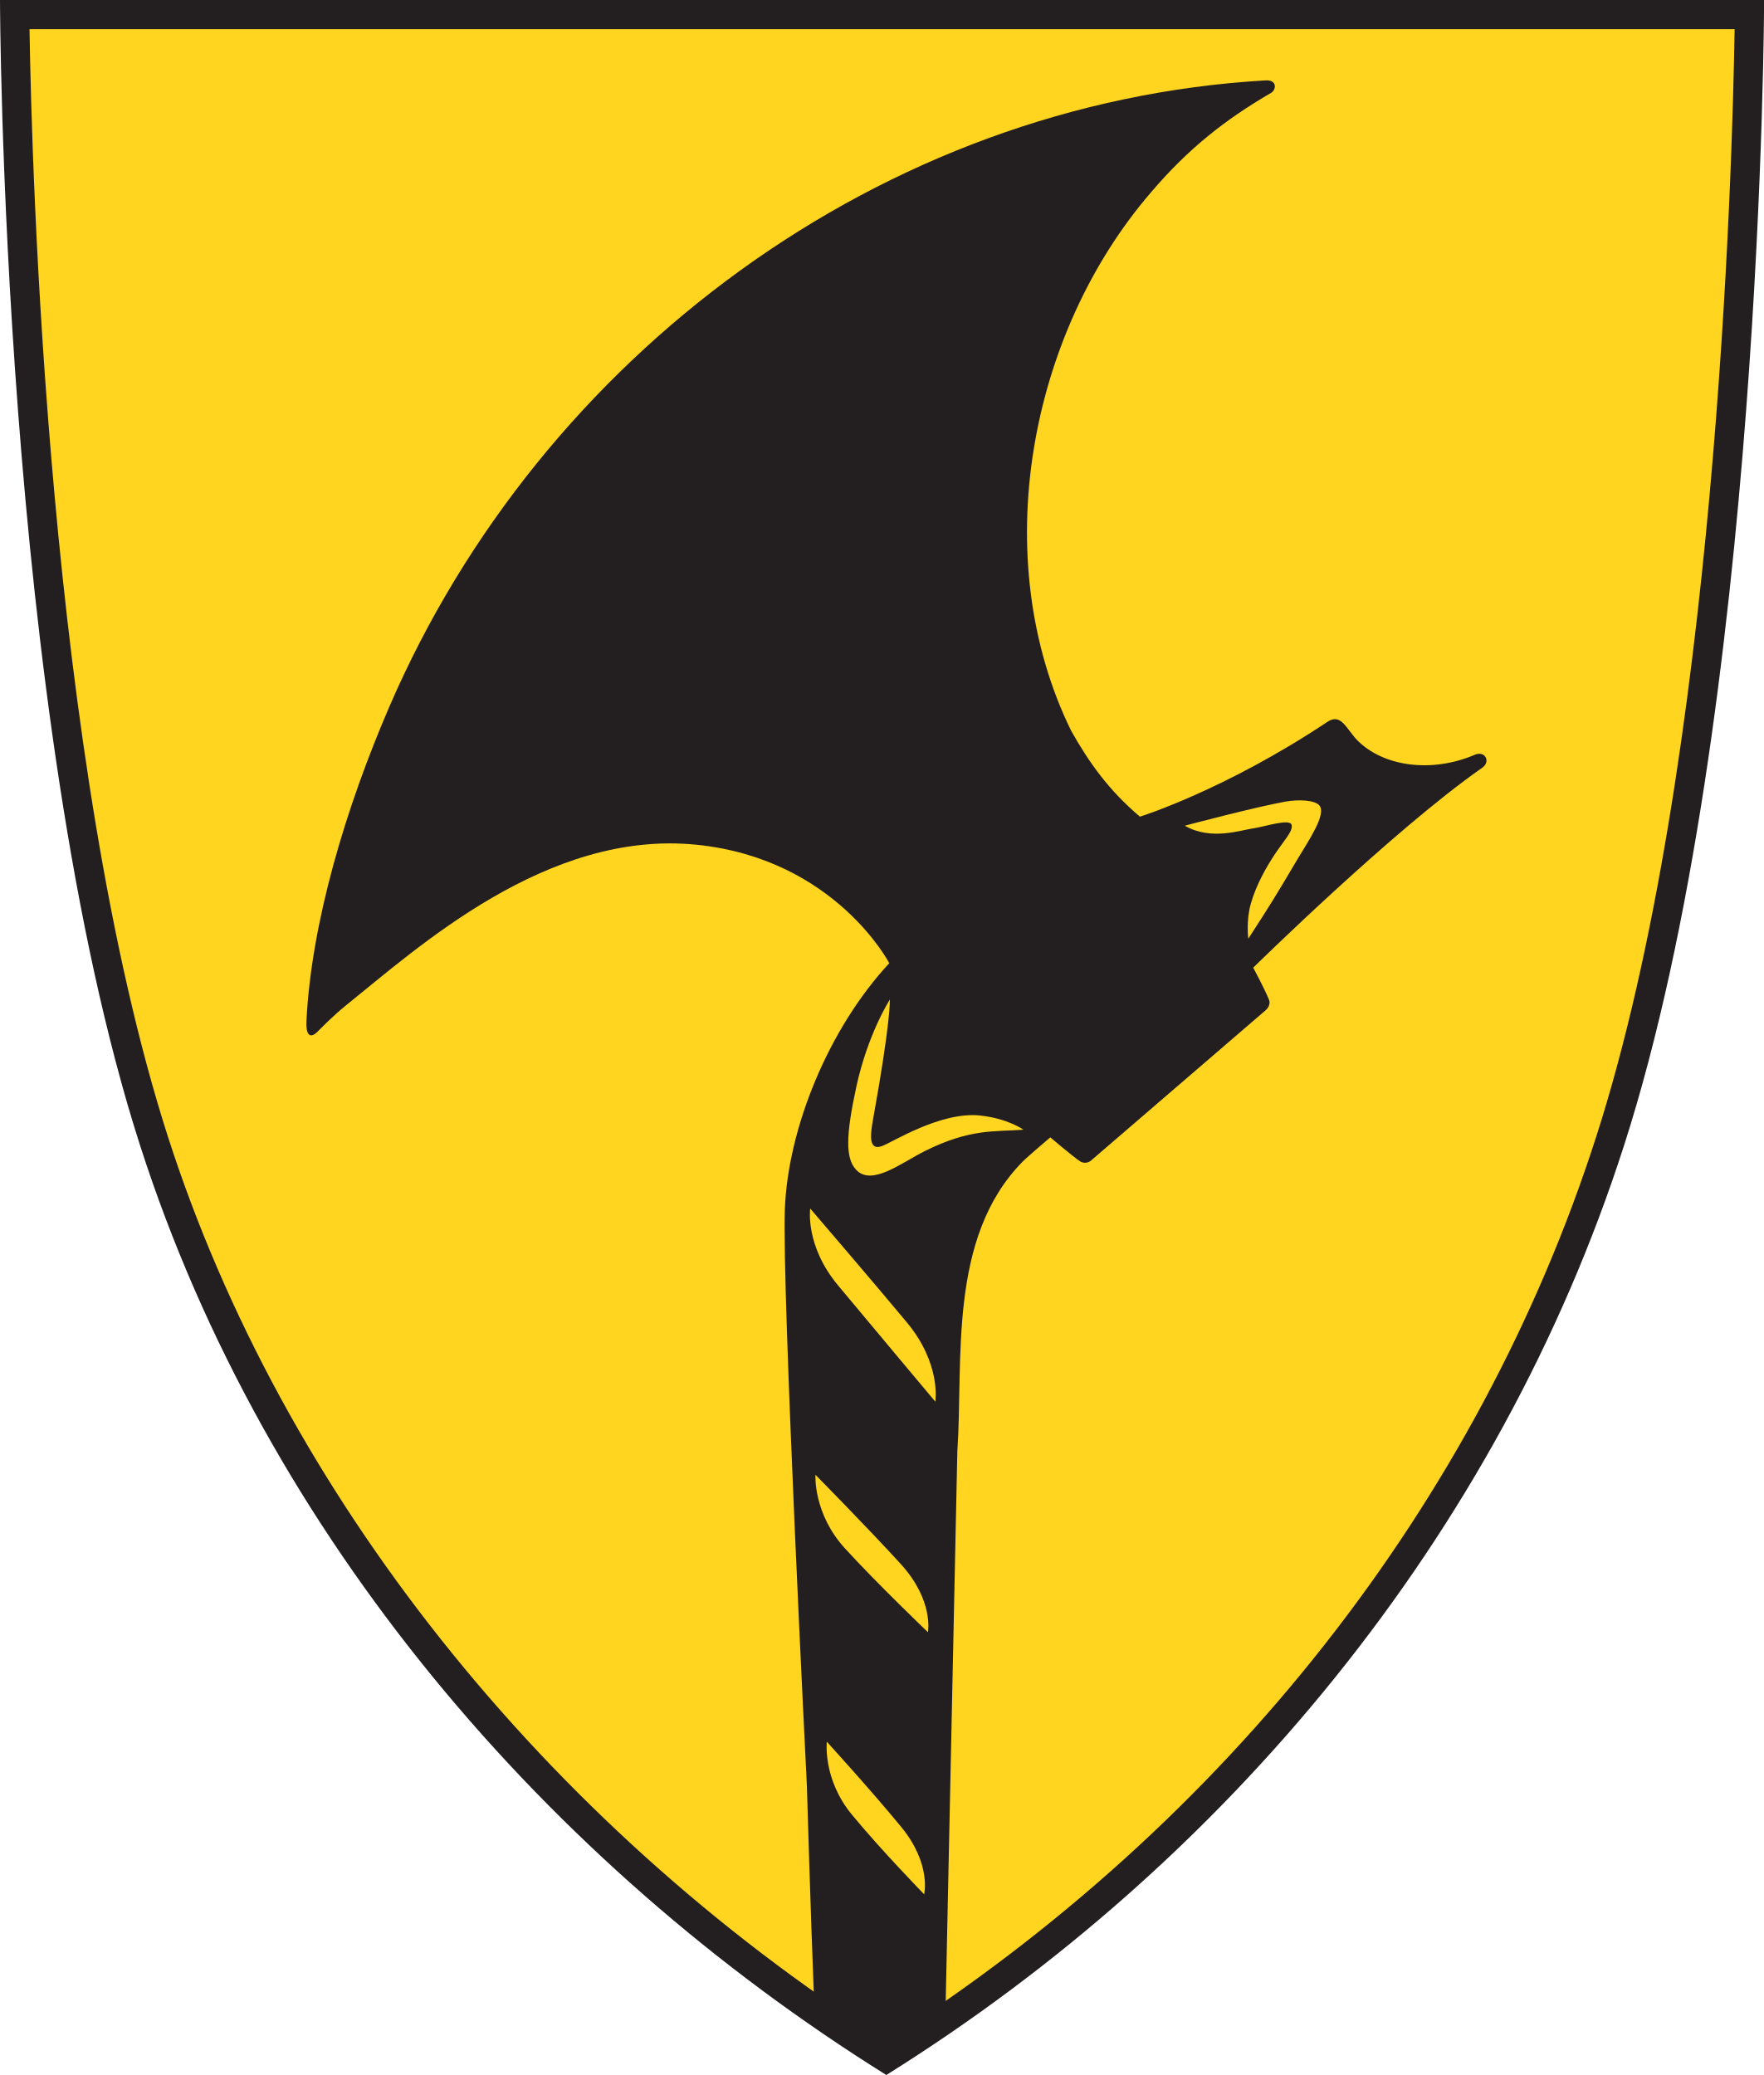
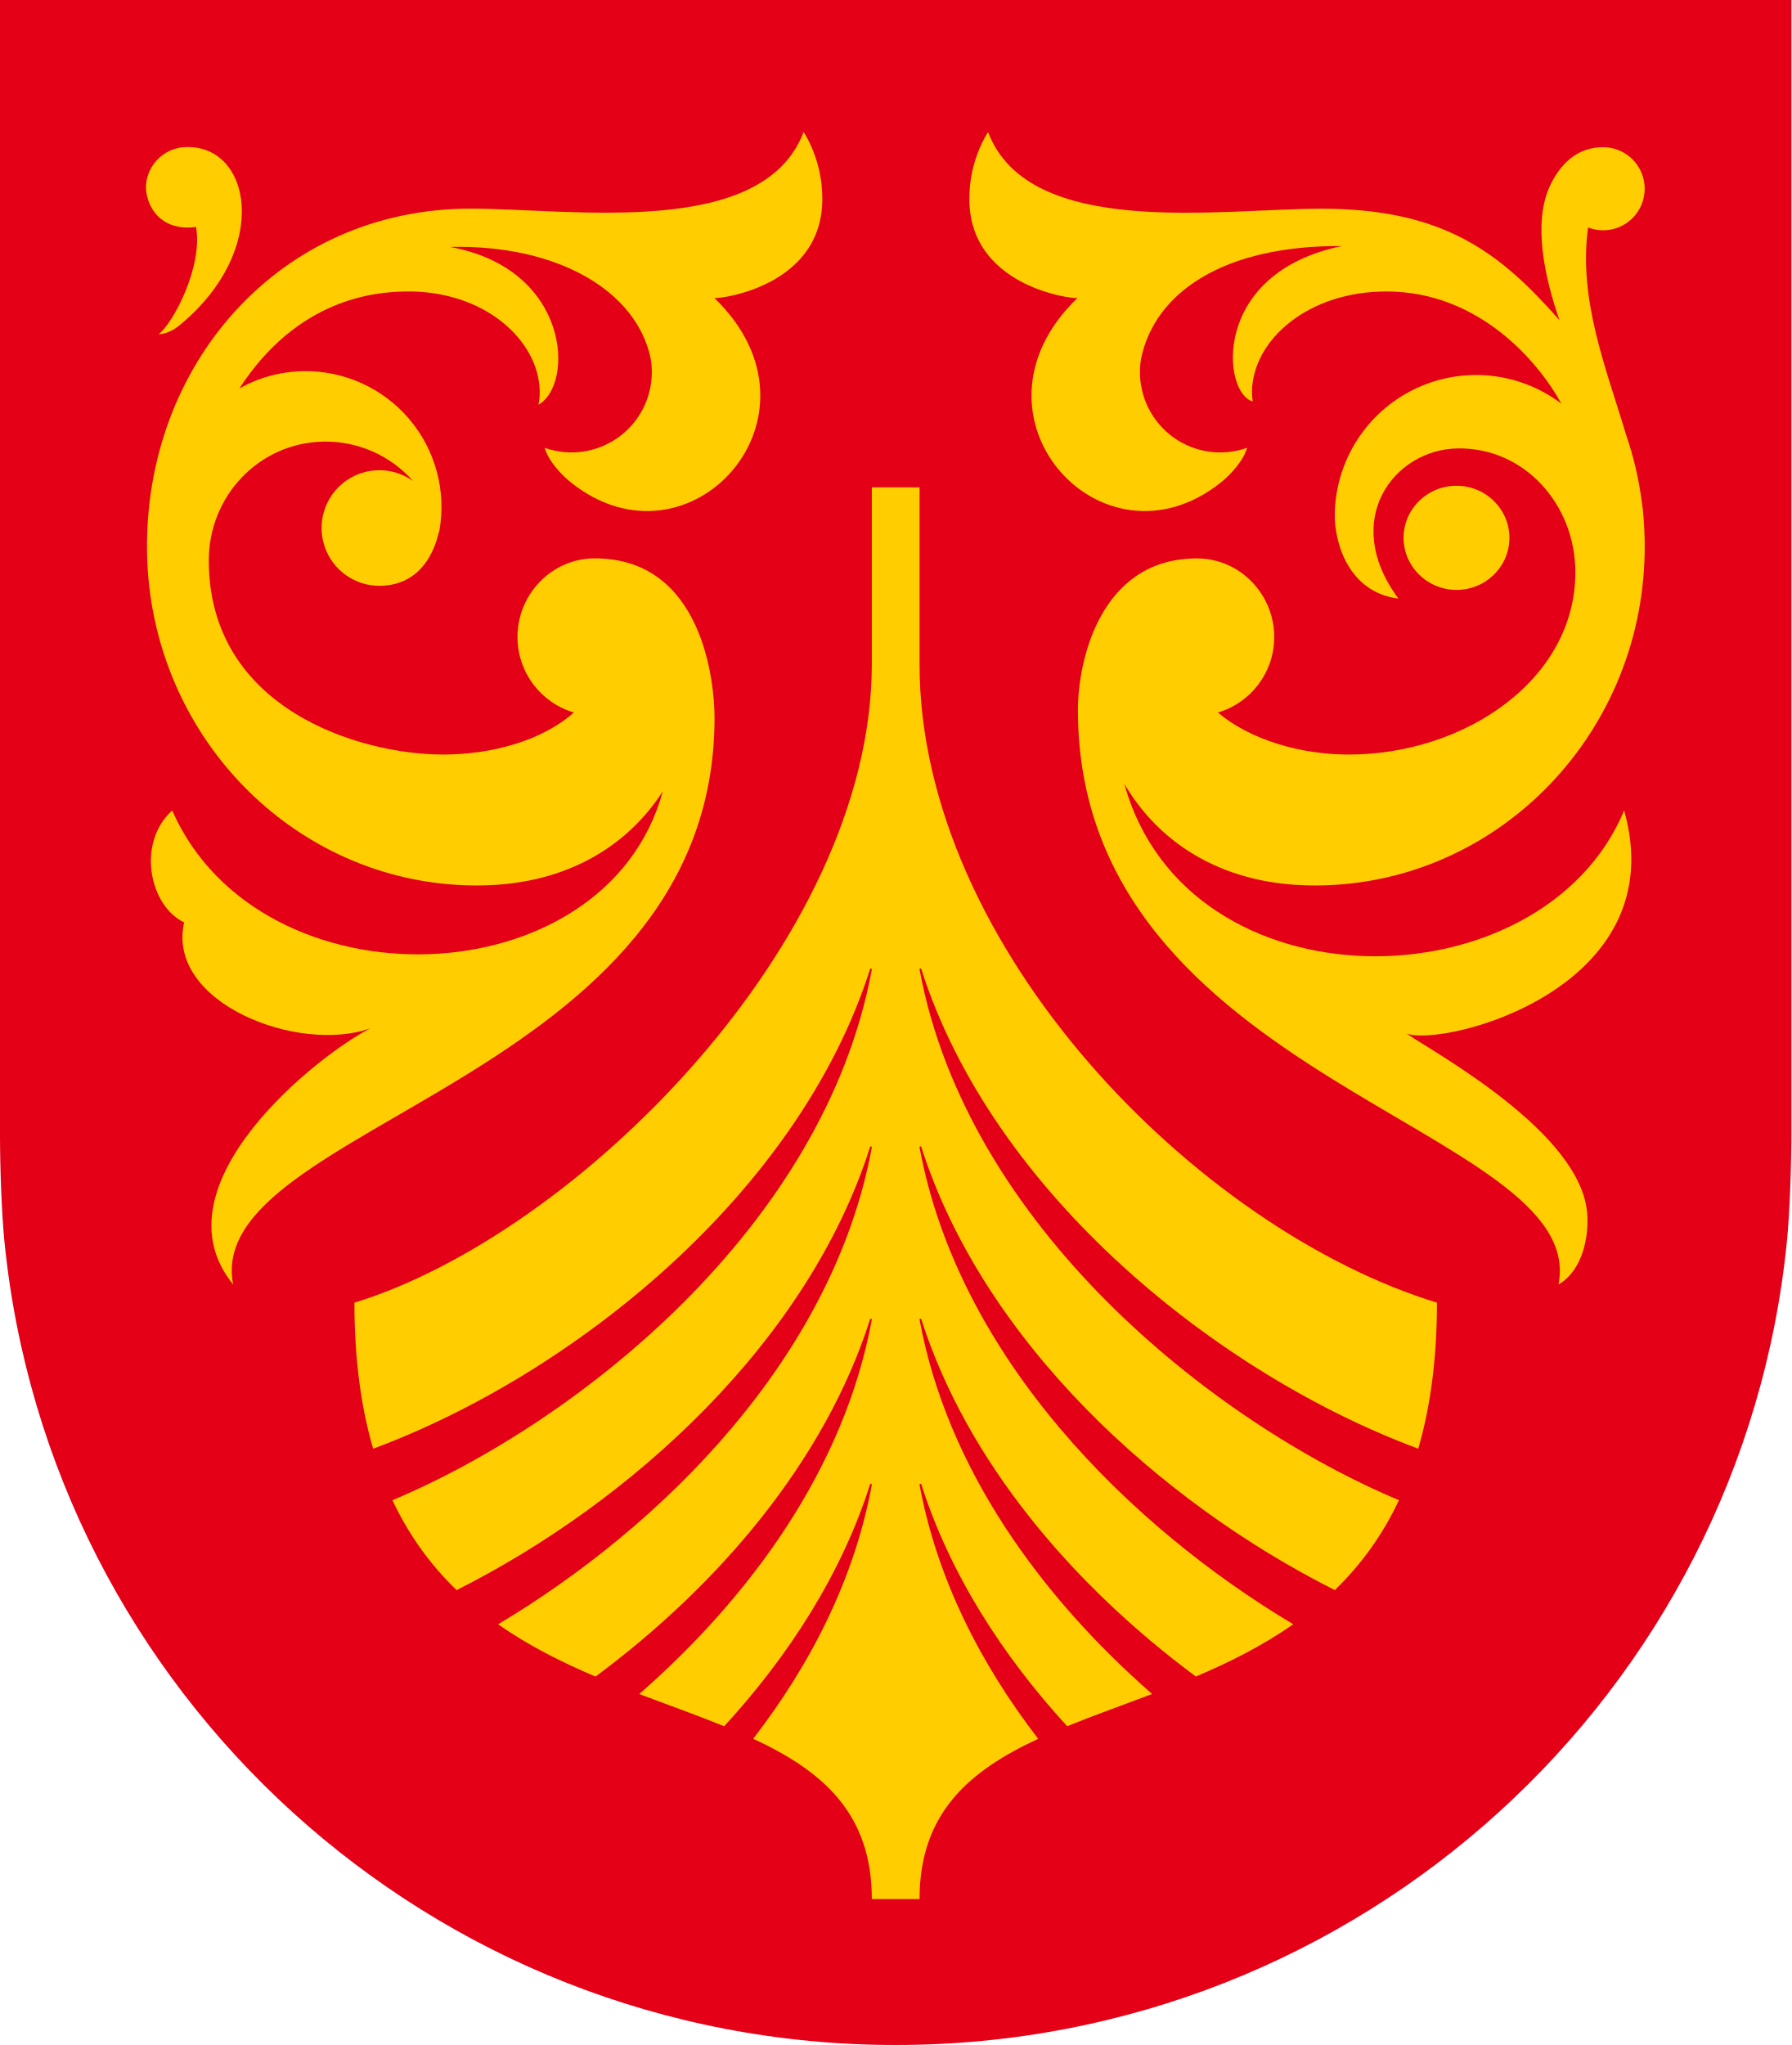
- <svg xmlns="http://www.w3.org/2000/svg" width="100%" height="100%" viewBox="0 0 68 80" version="1.1" xml:space="preserve" style="fill-rule:evenodd;clip-rule:evenodd;stroke-linejoin:round;stroke-miterlimit:1.414;">
-   <g id="Isolation Mode">
-     <g>
-       <clipPath id="_clip1">
-         <rect x="0" y="0" width="68.004" height="80" />
-       </clipPath>
-       <g clip-path="url(#_clip1)">
-         <path d="M0,0c0,0 0.053,27.521 5.4,44.162c4.848,15.089 15.728,27.696 28.766,35.838c13.039,-8.142 23.59,-20.749 28.439,-35.838c5.346,-16.641 5.399,-44.162 5.399,-44.162l-68.004,0Z" style="fill:#231f20;fill-rule:nonzero;" />
-         <path d="M34.167,78.668c-13.201,-8.429 -23.275,-21.096 -27.695,-34.849c-4.626,-14.395 -5.251,-37.366 -5.334,-42.694l65.729,0c-0.083,5.329 -0.709,28.303 -5.333,42.694c-4.537,14.118 -14.241,26.469 -27.367,34.849" style="fill:#ffd51f;fill-rule:nonzero;" />
-         <path d="M12.243,39.773c0.112,-0.113 0.613,-0.625 1.074,-0.995c2.81,-2.258 7.784,-6.804 13.553,-6.208c5.324,0.551 7.41,4.565 7.41,4.565c-2.354,2.536 -3.908,6.377 -4.025,9.486c-0.117,3.11 0.849,22.222 0.849,22.222c0,0 0.148,5.056 0.268,8.007c0.917,0.65 1.845,1.283 2.795,1.891c0.775,-0.496 1.537,-1.008 2.288,-1.53l0.449,-21.243c0.237,-3.529 -0.373,-8.24 2.511,-11.176c0.193,-0.197 1.072,-0.942 1.072,-0.942c0,0 0.882,0.75 1.149,0.924c0.133,0.085 0.306,0.07 0.425,-0.033l6.73,-5.793c0.117,-0.102 0.186,-0.266 0.126,-0.409c-0.219,-0.517 -0.607,-1.231 -0.607,-1.231c0,0 5.422,-5.335 8.83,-7.709c0.332,-0.23 0.114,-0.673 -0.291,-0.499c-1.66,0.71 -3.509,0.457 -4.512,-0.545c-0.432,-0.433 -0.632,-1.082 -1.163,-0.727c-3.966,2.641 -7.232,3.658 -7.232,3.658c-1.207,-1.026 -1.954,-2.079 -2.647,-3.305c-3.262,-6.653 -1.631,-15.31 3.075,-20.766c1.441,-1.694 2.876,-2.814 4.626,-3.833c0.21,-0.122 0.242,-0.509 -0.208,-0.483c-14.786,0.856 -27.929,10.615 -33.776,24.139c-1.692,3.916 -3.016,8.358 -3.2,12.144c-0.021,0.418 0.09,0.732 0.431,0.391" style="fill:#231f20;fill-rule:nonzero;" />
-         <path d="M49.549,30.906c0.515,-0.091 1.113,-0.061 1.302,0.137c0.31,0.326 -0.415,1.377 -0.805,2.033c-0.927,1.56 -1.002,1.689 -1.926,3.115c0,0 -0.092,-0.687 0.098,-1.353c0.212,-0.744 0.615,-1.432 0.905,-1.873c0.356,-0.542 0.728,-0.914 0.668,-1.161c-0.065,-0.263 -1.082,0.081 -1.492,0.135c-0.465,0.063 -1.625,0.479 -2.626,-0.105c0,0 2.71,-0.72 3.876,-0.928" style="fill:#ffd51f;fill-rule:nonzero;" />
-         <path d="M34.003,44.185c0.397,-0.145 2.263,-1.34 3.781,-1.177c1.078,0.117 1.667,0.546 1.667,0.546c-1.094,0.09 -2.026,-0.062 -3.81,0.829c-0.899,0.45 -2.031,1.357 -2.635,0.72c-0.419,-0.443 -0.403,-1.321 0.003,-3.198c0.448,-2.062 1.293,-3.366 1.293,-3.366c0,0 0.05,0.767 -0.656,4.668c-0.123,0.678 -0.12,1.153 0.357,0.978" style="fill:#ffd51f;fill-rule:nonzero;" />
-         <path d="M31.873,67.152c0,0 -0.164,1.436 0.963,2.806c1.128,1.371 2.789,3.075 2.789,3.075c0,0 0.289,-1.171 -0.889,-2.602c-1.177,-1.432 -2.863,-3.279 -2.863,-3.279" style="fill:#ffd51f;fill-rule:nonzero;" />
-         <path d="M31.434,56.859c0,0 -0.094,1.488 1.138,2.838c1.234,1.353 3.199,3.232 3.199,3.232c0,0 0.237,-1.221 -1.051,-2.633c-1.287,-1.411 -3.286,-3.437 -3.286,-3.437" style="fill:#ffd51f;fill-rule:nonzero;" />
-         <path d="M31.232,46.594c0,0 -0.206,1.426 1.072,2.961c1.279,1.537 3.751,4.484 3.751,4.484c0,0 0.239,-1.447 -1.095,-3.053c-1.335,-1.605 -3.728,-4.392 -3.728,-4.392" style="fill:#ffd51f;fill-rule:nonzero;" />
-       </g>
-     </g>
-   </g>
+ <svg xmlns="http://www.w3.org/2000/svg" id="fylkesvapen" data-name="fylkesvapen 2" viewBox="0 0 1418.14 1618.74">
+   <defs>
+     <style>.cls-1{fill:#e40017;}.cls-2{fill:#ffcd00;}</style>
+   </defs>
+   <path class="cls-1" d="M14.71,14.86V913.54c0,23.7,1.18,60.44,3.46,83.55C53.55,1354.43,356,1633.6,723.77,1633.6S1394,1354.43,1429.38,997.09c2.29-23.11,3.47-59.85,3.47-83.55V14.86Z" transform="translate(-14.71 -14.86)" />
+   <path class="cls-2" d="M742.69,1190.15a.7.7,0,0,1,.54-.81.73.73,0,0,1,.83.45c22.42,70.39,63.88,135.2,115.48,191.47,21.26-8.65,44.08-16.71,67.26-25.51-87.68-76.68-162.37-178.37-184.11-296.29a.69.69,0,0,1,.54-.8.71.71,0,0,1,.83.44c35.86,112.6,120.41,210.92,217.36,282.84,26.63-11.3,52.93-24.44,77.11-41.39-129.18-77.12-265.18-211.14-295.84-377.45a.69.69,0,0,1,.54-.8.71.71,0,0,1,.83.45c49,153.93,189.07,281.2,327.37,350.76a239.76,239.76,0,0,0,50.75-71.18c-147.39-61.92-342-216.9-379.49-420.06a.69.69,0,0,1,.54-.8.72.72,0,0,1,.83.45c56.89,178.63,236.35,321.37,393.42,379.66,9.46-32.42,14.81-70.5,14.81-115.61C962.8,988,742.68,765.19,742.68,540.58h0v-140H704.9V540.7C704.81,760.65,469.62,992.64,295.29,1046c0,45.11,5.35,83.19,14.81,115.61,157.07-58.29,336.53-201,393.42-379.66a.72.72,0,0,1,.83-.45.7.7,0,0,1,.54.8c-37.45,203.16-232.1,358.14-379.49,420.06a239.76,239.76,0,0,0,50.75,71.18c138.3-69.56,278.34-196.83,327.37-350.76a.71.71,0,0,1,.83-.45.7.7,0,0,1,.54.8c-30.66,166.31-166.66,300.33-295.84,377.45,24.18,17,50.48,30.09,77.11,41.39,96.95-71.92,181.5-170.24,217.36-282.84a.71.71,0,0,1,.83-.44.7.7,0,0,1,.54.8c-21.74,117.92-96.43,219.6-184.11,296.29,23.18,8.8,46,16.86,67.26,25.51,51.6-56.28,93.06-121.08,115.48-191.47a.73.73,0,0,1,.83-.45.71.71,0,0,1,.54.81c-13.67,74.16-48.29,141.9-93.91,201,54.42,25.29,93.89,58.58,93.92,126.83v.07h37.78v0c0-68.27,39.5-101.57,93.92-126.85C791,1332.05,756.36,1264.31,742.69,1190.15Z" transform="translate(-14.71 -14.86)" />
+   <ellipse class="cls-2" cx="1167.77" cy="440.58" rx="41.22" ry="41.89" transform="translate(692.16 1585.62) rotate(-89)" />
+   <path class="cls-2" d="M1300.48,656.4c-64.93,155.5-346,159.06-395.67-21.09,25.61,44,73.83,79.15,146.43,80.41,144,2.52,262.9-115.37,265.48-263.3q.19-10.53-.42-20.89c-.27-6.18-.87-12.37-1.72-18.55A270.87,270.87,0,0,0,1302,358.91c-15.79-52.77-37.87-106.42-30.1-164a32.89,32.89,0,1,0,12.48-63.53c-17.16-.3-32.26,9.06-42.25,29.76-14.48,30-4.22,74.56,7.16,107.13-46.79-53.08-90.89-88.23-188.72-88.23-80.45,0-231.43,24.29-263.68-60.72a101.41,101.41,0,0,0-14.73,50.43c-2.11,71.7,81.18,81.89,85.5,81-96.54,92.94,19.41,221,113.41,146.11,8.25-6.57,18.13-17.59,20.92-27.55a63.55,63.55,0,0,1-84.83-59.9,64.22,64.22,0,0,1,.92-10.82c11-52.55,65.7-89.64,159-88.95-104.19,21.3-94.66,116.77-70.68,122.94,0,0-.59-5.35-.54-8.07.71-40.3,43.94-78.94,106.4-78.94,74.6,0,121.52,57.66,138.49,88.75a111.9,111.9,0,0,0-179.35,87.31c-.39,22.28,10.56,62.06,50.41,67.06-46.09-62-3.76-118.08,46.84-118.88,53.19-.85,93.21,44.79,93.21,98,0,85.23-87.79,144.32-179.45,144.32-38.51,0-78.2-11.86-103.53-33.27a62.3,62.3,0,0,0,44.58-58.64c.6-34.38-26.78-63.35-61.18-63.35-76.36,0-94.23,80.55-94.23,120,0,294.32,404.93,329.79,380.47,454.75,18.9-11,24.15-37.4,22.72-56.18-4.87-63.84-118.55-125.91-142.91-142.37C1158.5,843.72,1340.31,797.3,1300.48,656.4Z" transform="translate(-14.71 -14.86)" />
+   <path class="cls-2" d="M159.54,131.44c53.72-4.57,71.24,80.44-3.11,141.23-7.51,6.14-14.77,6.87-16.1,6.67,11.4-8.59,35.16-53.35,29.58-84.85-21.6,3-34.82-8.34-38.72-24.12C126.51,151.44,140.86,133,159.54,131.44Z" transform="translate(-14.71 -14.86)" />
+   <path class="cls-2" d="M665.66,169.72a101.31,101.31,0,0,0-14.73-50.43C618.68,204.3,467.7,180,387.25,180c-151.87,0-258.72,124.48-256.13,272.41S252.56,718.24,396.6,715.72c69.34-1.21,116.43-33.32,142.84-74.54h0C494.51,806.3,220.83,814.83,151,656.4c-28.45,25.83-17.87,75.75,9.49,88.58-14.43,64.06,91,104.21,147.57,83.79-40,20-172.94,124.05-108.78,202.84C174.48,904.66,580.38,871,580.38,583c0-27.23-8.94-126.17-94.82-126.17-34.4,0-61.78,29-61.18,63.35A62.3,62.3,0,0,0,469,578.85c-25.32,22.42-65,33.27-103.53,33.27C299.79,612.12,180,576.27,180,458.48c0-51.07,39.78-93.17,90.83-94.06a92.21,92.21,0,0,1,70.8,31.14,45.76,45.76,0,1,0-25.84,83c41.46-.73,46.11-45.23,46.64-43A107.48,107.48,0,0,0,254.87,308.65a107,107,0,0,0-50.64,13.68c46.18-71.17,107-76.33,131.35-76.76,62.45-1.09,105.7,38.64,106.4,78.94a48.19,48.19,0,0,1-1,10.74c28.67-16.4,25-107.75-70-124.92,84.29-2.07,147.51,34.25,158.83,88.26a64.22,64.22,0,0,1,.92,10.82,63.57,63.57,0,0,1-84.83,59.9c2.79,10,12.67,21,20.92,27.55,94,74.87,210-53.17,113.42-146.11C584.48,251.61,667.77,241.42,665.66,169.72Z" transform="translate(-14.71 -14.86)" />
</svg>
